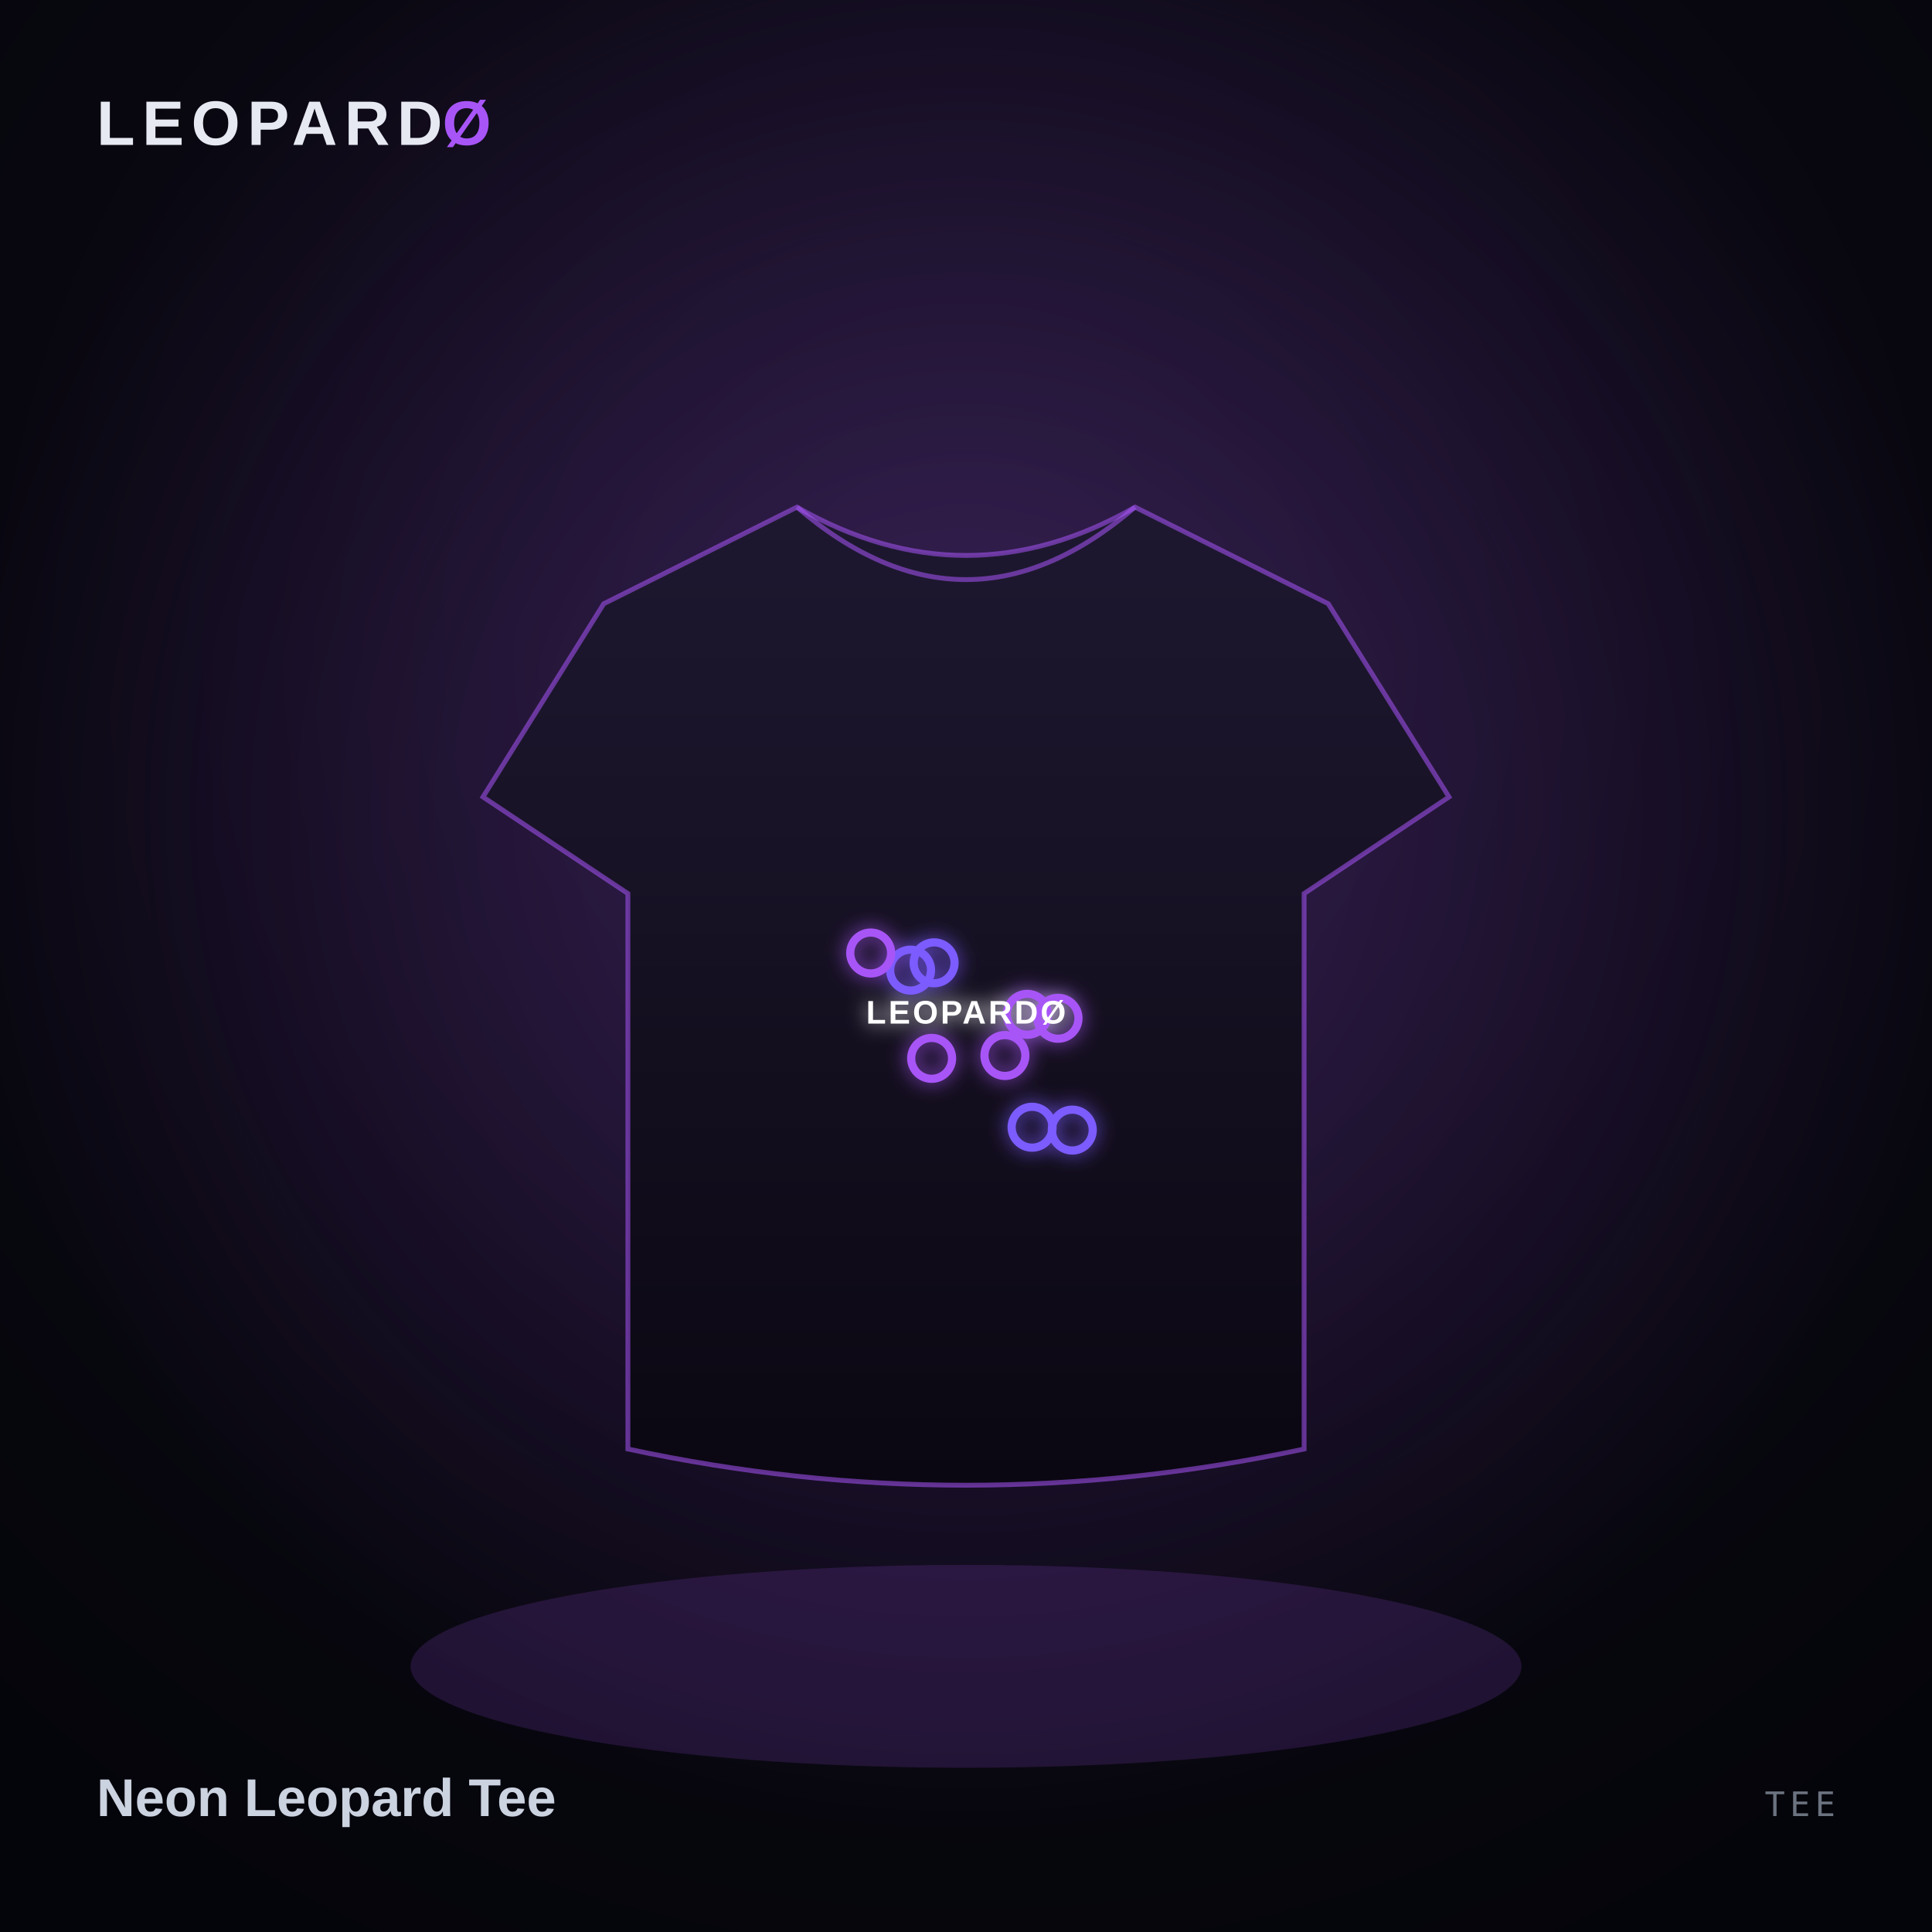
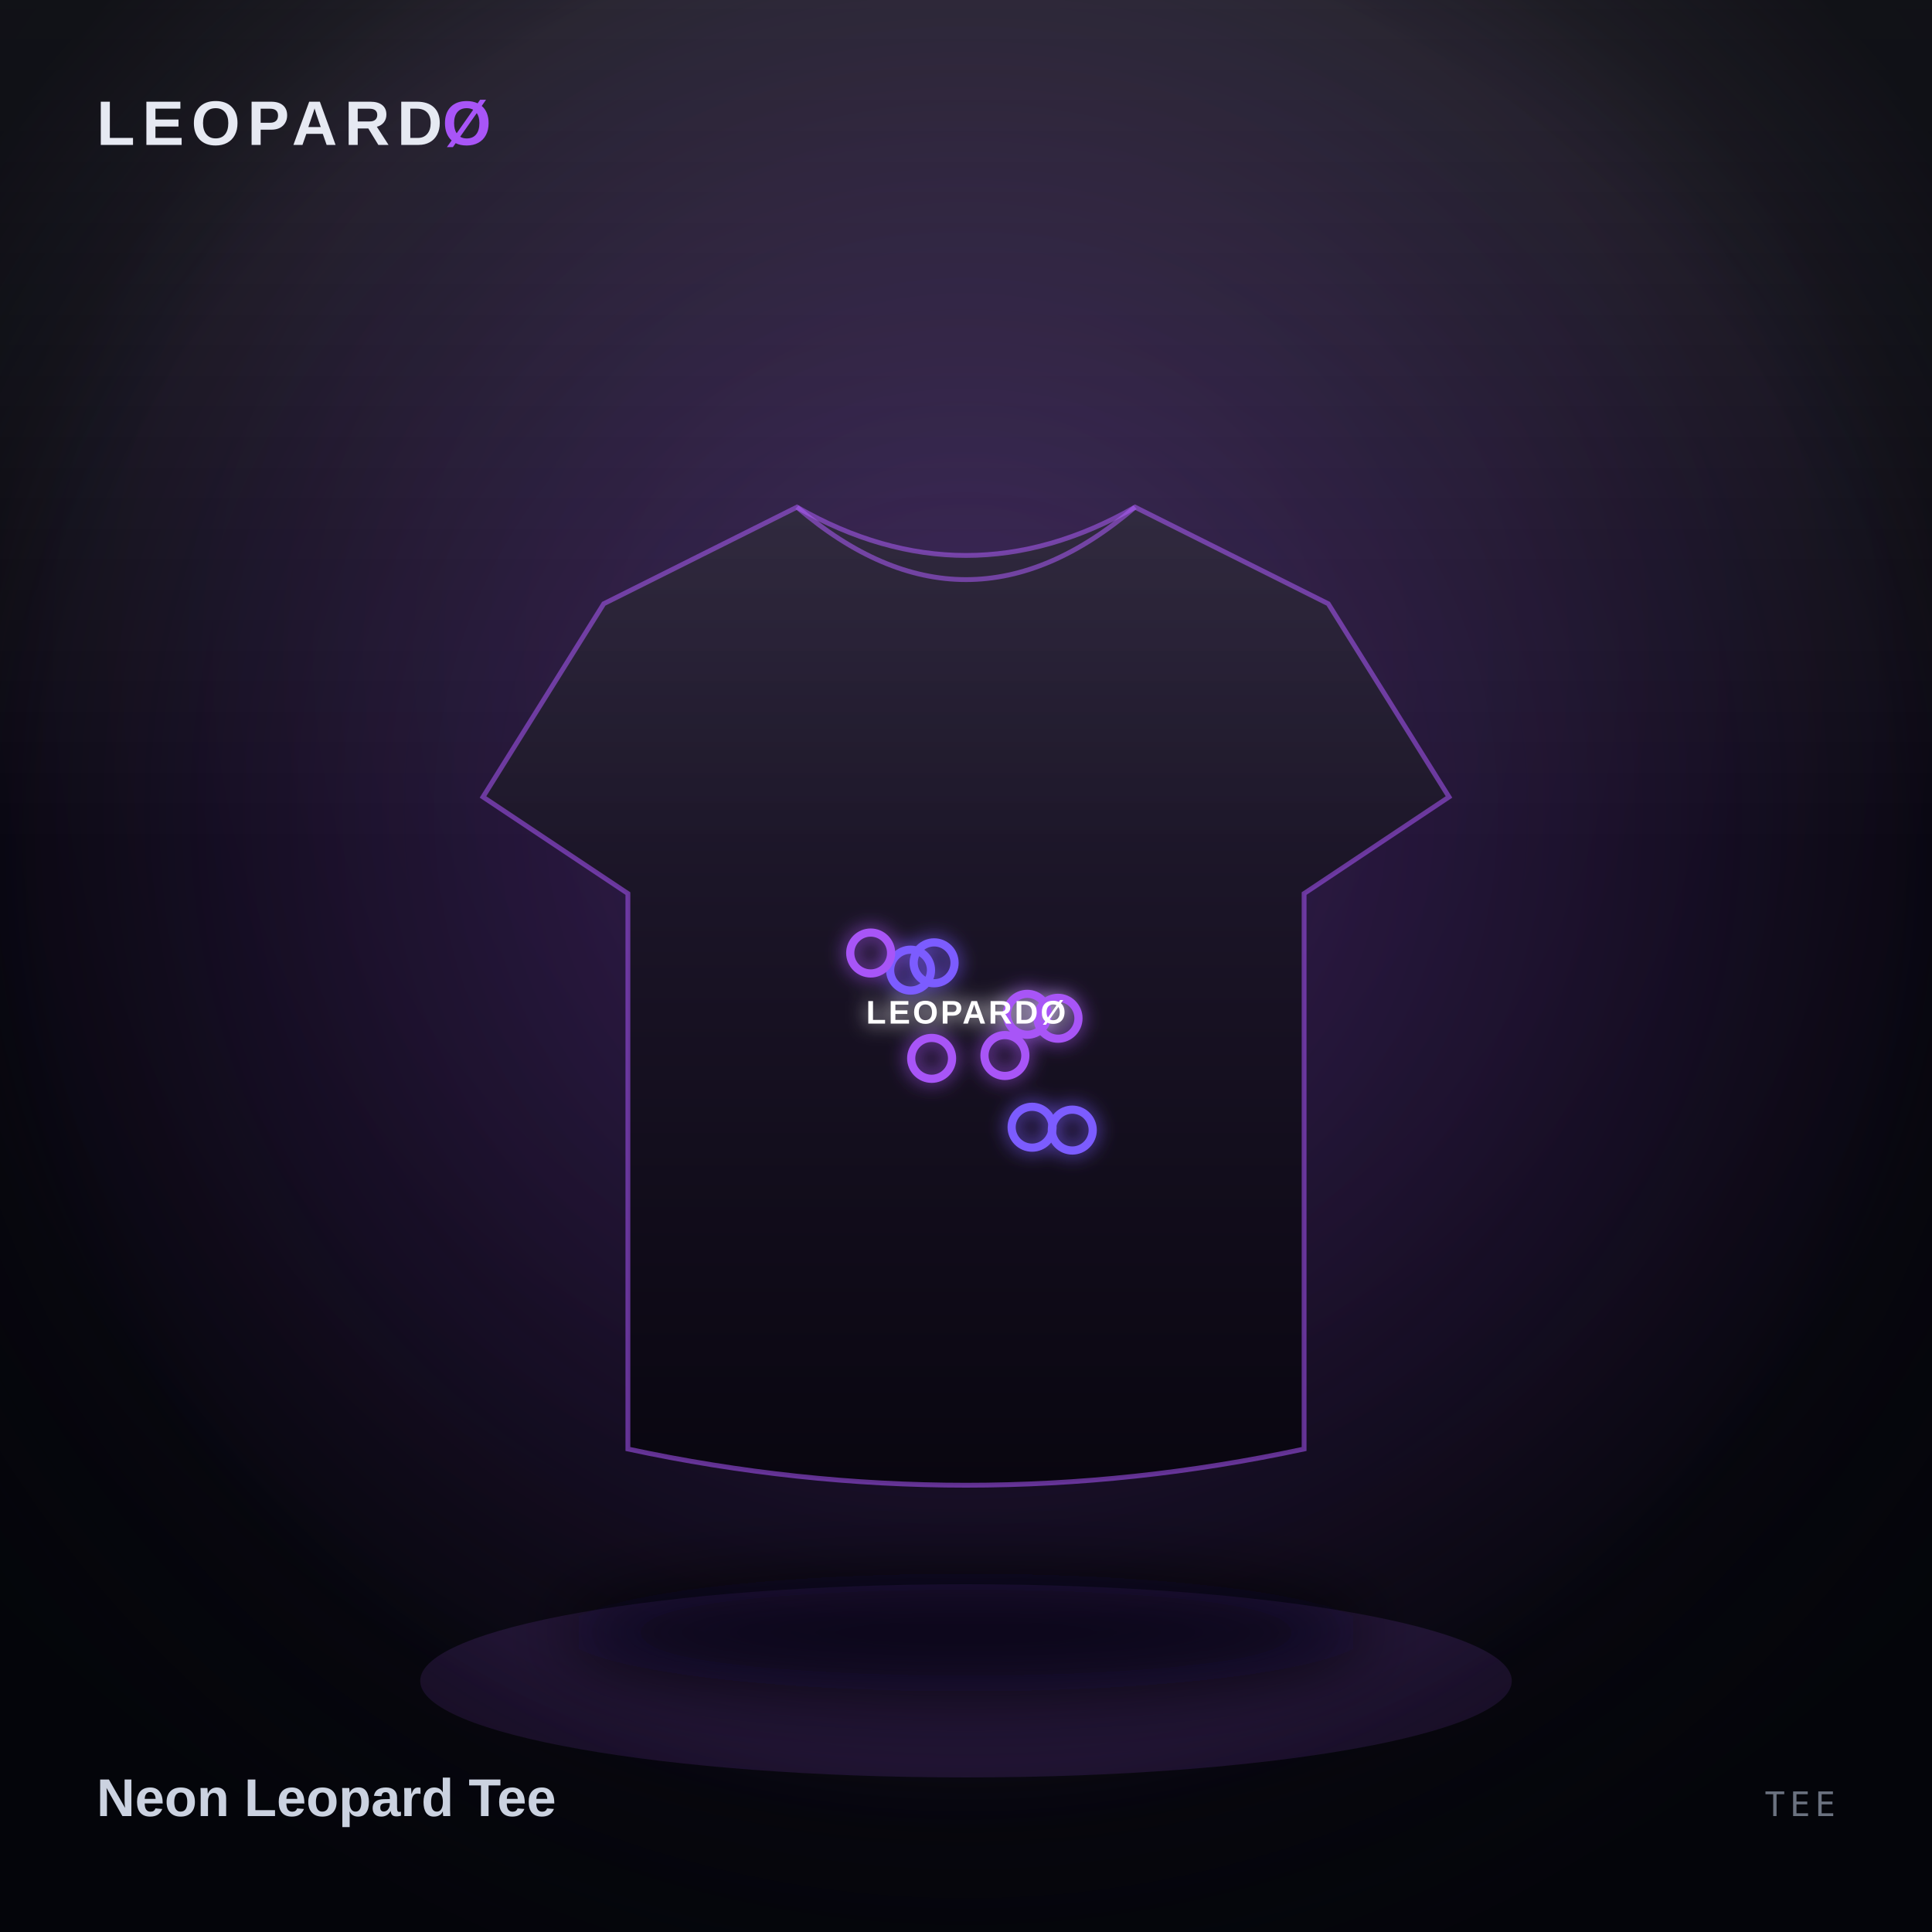
<svg xmlns="http://www.w3.org/2000/svg" viewBox="0 0 800 800" width="800" height="800">
  <defs>
    <radialGradient id="bg" cx="50%" cy="34%" r="75%">
      <stop offset="0%" stop-color="#141022" />
      <stop offset="55%" stop-color="#0a0812" />
      <stop offset="100%" stop-color="#04050a" />
    </radialGradient>
    <radialGradient id="halo" cx="50%" cy="42%" r="52%">
      <stop offset="0%" stop-color="#a855f7" stop-opacity="0.26" />
      <stop offset="100%" stop-color="#a855f7" stop-opacity="0" />
    </radialGradient>
    <linearGradient id="fab" x1="0" y1="0" x2="0" y2="1">
-       <stop offset="0%" stop-color="#1d1830" />
-       <stop offset="55%" stop-color="#140f1f" />
-       <stop offset="100%" stop-color="#0a0712" />
+       <stop offset="0%" stop-color="#272036" />
+       <stop offset="52%" stop-color="#171122" />
+       <stop offset="100%" stop-color="#090610" />
    </linearGradient>
+     <linearGradient id="toplight" x1="0" y1="0" x2="0" y2="1">
+       <stop offset="0%" stop-color="#ffffff" stop-opacity="0.11" />
+       <stop offset="44%" stop-color="#ffffff" stop-opacity="0" />
+     </linearGradient>
+     <radialGradient id="vig" cx="50%" cy="44%" r="62%">
+       <stop offset="0%" stop-color="#04050a" stop-opacity="0" />
+       <stop offset="76%" stop-color="#04050a" stop-opacity="0" />
+       <stop offset="100%" stop-color="#04050a" stop-opacity="0.55" />
+     </radialGradient>
    <filter id="glow" x="-40%" y="-40%" width="180%" height="180%">
      <feGaussianBlur stdDeviation="4" />
+     </filter>
+     <filter id="soft" x="-60%" y="-60%" width="220%" height="220%">
+       <feGaussianBlur stdDeviation="14" />
    </filter>
    <clipPath id="cp">
      <rect x="308" y="305" width="184" height="230" rx="10" />
    </clipPath>
  </defs>
  <rect width="800" height="800" fill="url(#bg)" />
  <rect width="800" height="800" fill="url(#halo)" />
-   <ellipse cx="400" cy="690" rx="230" ry="42" fill="#a855f7" opacity="0.16" />
+   <ellipse cx="400" cy="696" rx="226" ry="40" fill="#a855f7" opacity="0.14" />
+   <ellipse cx="400" cy="676" rx="166" ry="24" fill="#020308" opacity="0.7" filter="url(#soft)" />
  <g>
    <path d="M250 250 L330 210 Q400 250 470 210 L550 250 L600 330 L540 370 L540 600 Q400 630 260 600 L260 370 L200 330 Z" fill="url(#fab)" stroke="#a855f7" stroke-opacity="0.55" stroke-width="2" />
    <path d="M330 210 Q400 270 470 210" fill="none" stroke="#a855f7" stroke-opacity="0.55" stroke-width="2" />
  </g>
  <g clip-path="url(#cp)">
    <g filter="url(#glow)" opacity="0.9">
      <circle cx="425.392" cy="420" r="8.464" fill="none" stroke="#a855f7" stroke-width="3.386" />
      <circle cx="427.359" cy="466.759" r="8.464" fill="none" stroke="#7c5cff" stroke-width="3.386" />
      <circle cx="385.77" cy="438.243" r="8.464" fill="none" stroke="#a855f7" stroke-width="3.386" />
      <circle cx="377.044" cy="401.711" r="8.464" fill="none" stroke="#7c5cff" stroke-width="3.386" />
      <circle cx="360.531" cy="394.621" r="8.464" fill="none" stroke="#a855f7" stroke-width="3.386" />
      <circle cx="386.797" cy="398.683" r="8.464" fill="none" stroke="#7c5cff" stroke-width="3.386" />
      <circle cx="416.116" cy="437.062" r="8.464" fill="none" stroke="#a855f7" stroke-width="3.386" />
      <circle cx="444.007" cy="467.944" r="8.464" fill="none" stroke="#7c5cff" stroke-width="3.386" />
      <circle cx="438.103" cy="421.644" r="8.464" fill="none" stroke="#a855f7" stroke-width="3.386" />
      <text x="400" y="420" text-anchor="middle" dominant-baseline="middle" font-family="Arial Black, Arial, sans-serif" font-weight="900" font-size="13.542" fill="#fff" letter-spacing="1">LEOPARDØ</text>
    </g>
    <g>
      <circle cx="425.392" cy="420" r="8.464" fill="none" stroke="#a855f7" stroke-width="3.386" />
      <circle cx="427.359" cy="466.759" r="8.464" fill="none" stroke="#7c5cff" stroke-width="3.386" />
      <circle cx="385.77" cy="438.243" r="8.464" fill="none" stroke="#a855f7" stroke-width="3.386" />
      <circle cx="377.044" cy="401.711" r="8.464" fill="none" stroke="#7c5cff" stroke-width="3.386" />
      <circle cx="360.531" cy="394.621" r="8.464" fill="none" stroke="#a855f7" stroke-width="3.386" />
      <circle cx="386.797" cy="398.683" r="8.464" fill="none" stroke="#7c5cff" stroke-width="3.386" />
      <circle cx="416.116" cy="437.062" r="8.464" fill="none" stroke="#a855f7" stroke-width="3.386" />
      <circle cx="444.007" cy="467.944" r="8.464" fill="none" stroke="#7c5cff" stroke-width="3.386" />
      <circle cx="438.103" cy="421.644" r="8.464" fill="none" stroke="#a855f7" stroke-width="3.386" />
      <text x="400" y="420" text-anchor="middle" dominant-baseline="middle" font-family="Arial Black, Arial, sans-serif" font-weight="900" font-size="13.542" fill="#fff" letter-spacing="1">LEOPARDØ</text>
    </g>
  </g>
+   <rect width="800" height="800" fill="url(#toplight)" />
+   <rect width="800" height="800" fill="url(#vig)" />
  <text x="40" y="60" font-family="Arial, sans-serif" font-weight="900" font-size="26" letter-spacing="3" fill="#e6e9f2">LEOPARD<tspan fill="#a855f7">Ø</tspan>
  </text>
  <text x="40" y="752" font-family="Arial, sans-serif" font-weight="800" font-size="22" fill="#cbd2e0">Neon Leopard Tee</text>
  <text x="760" y="752" text-anchor="end" font-family="monospace" font-size="14" letter-spacing="2" fill="#6b7280">TEE</text>
</svg>
